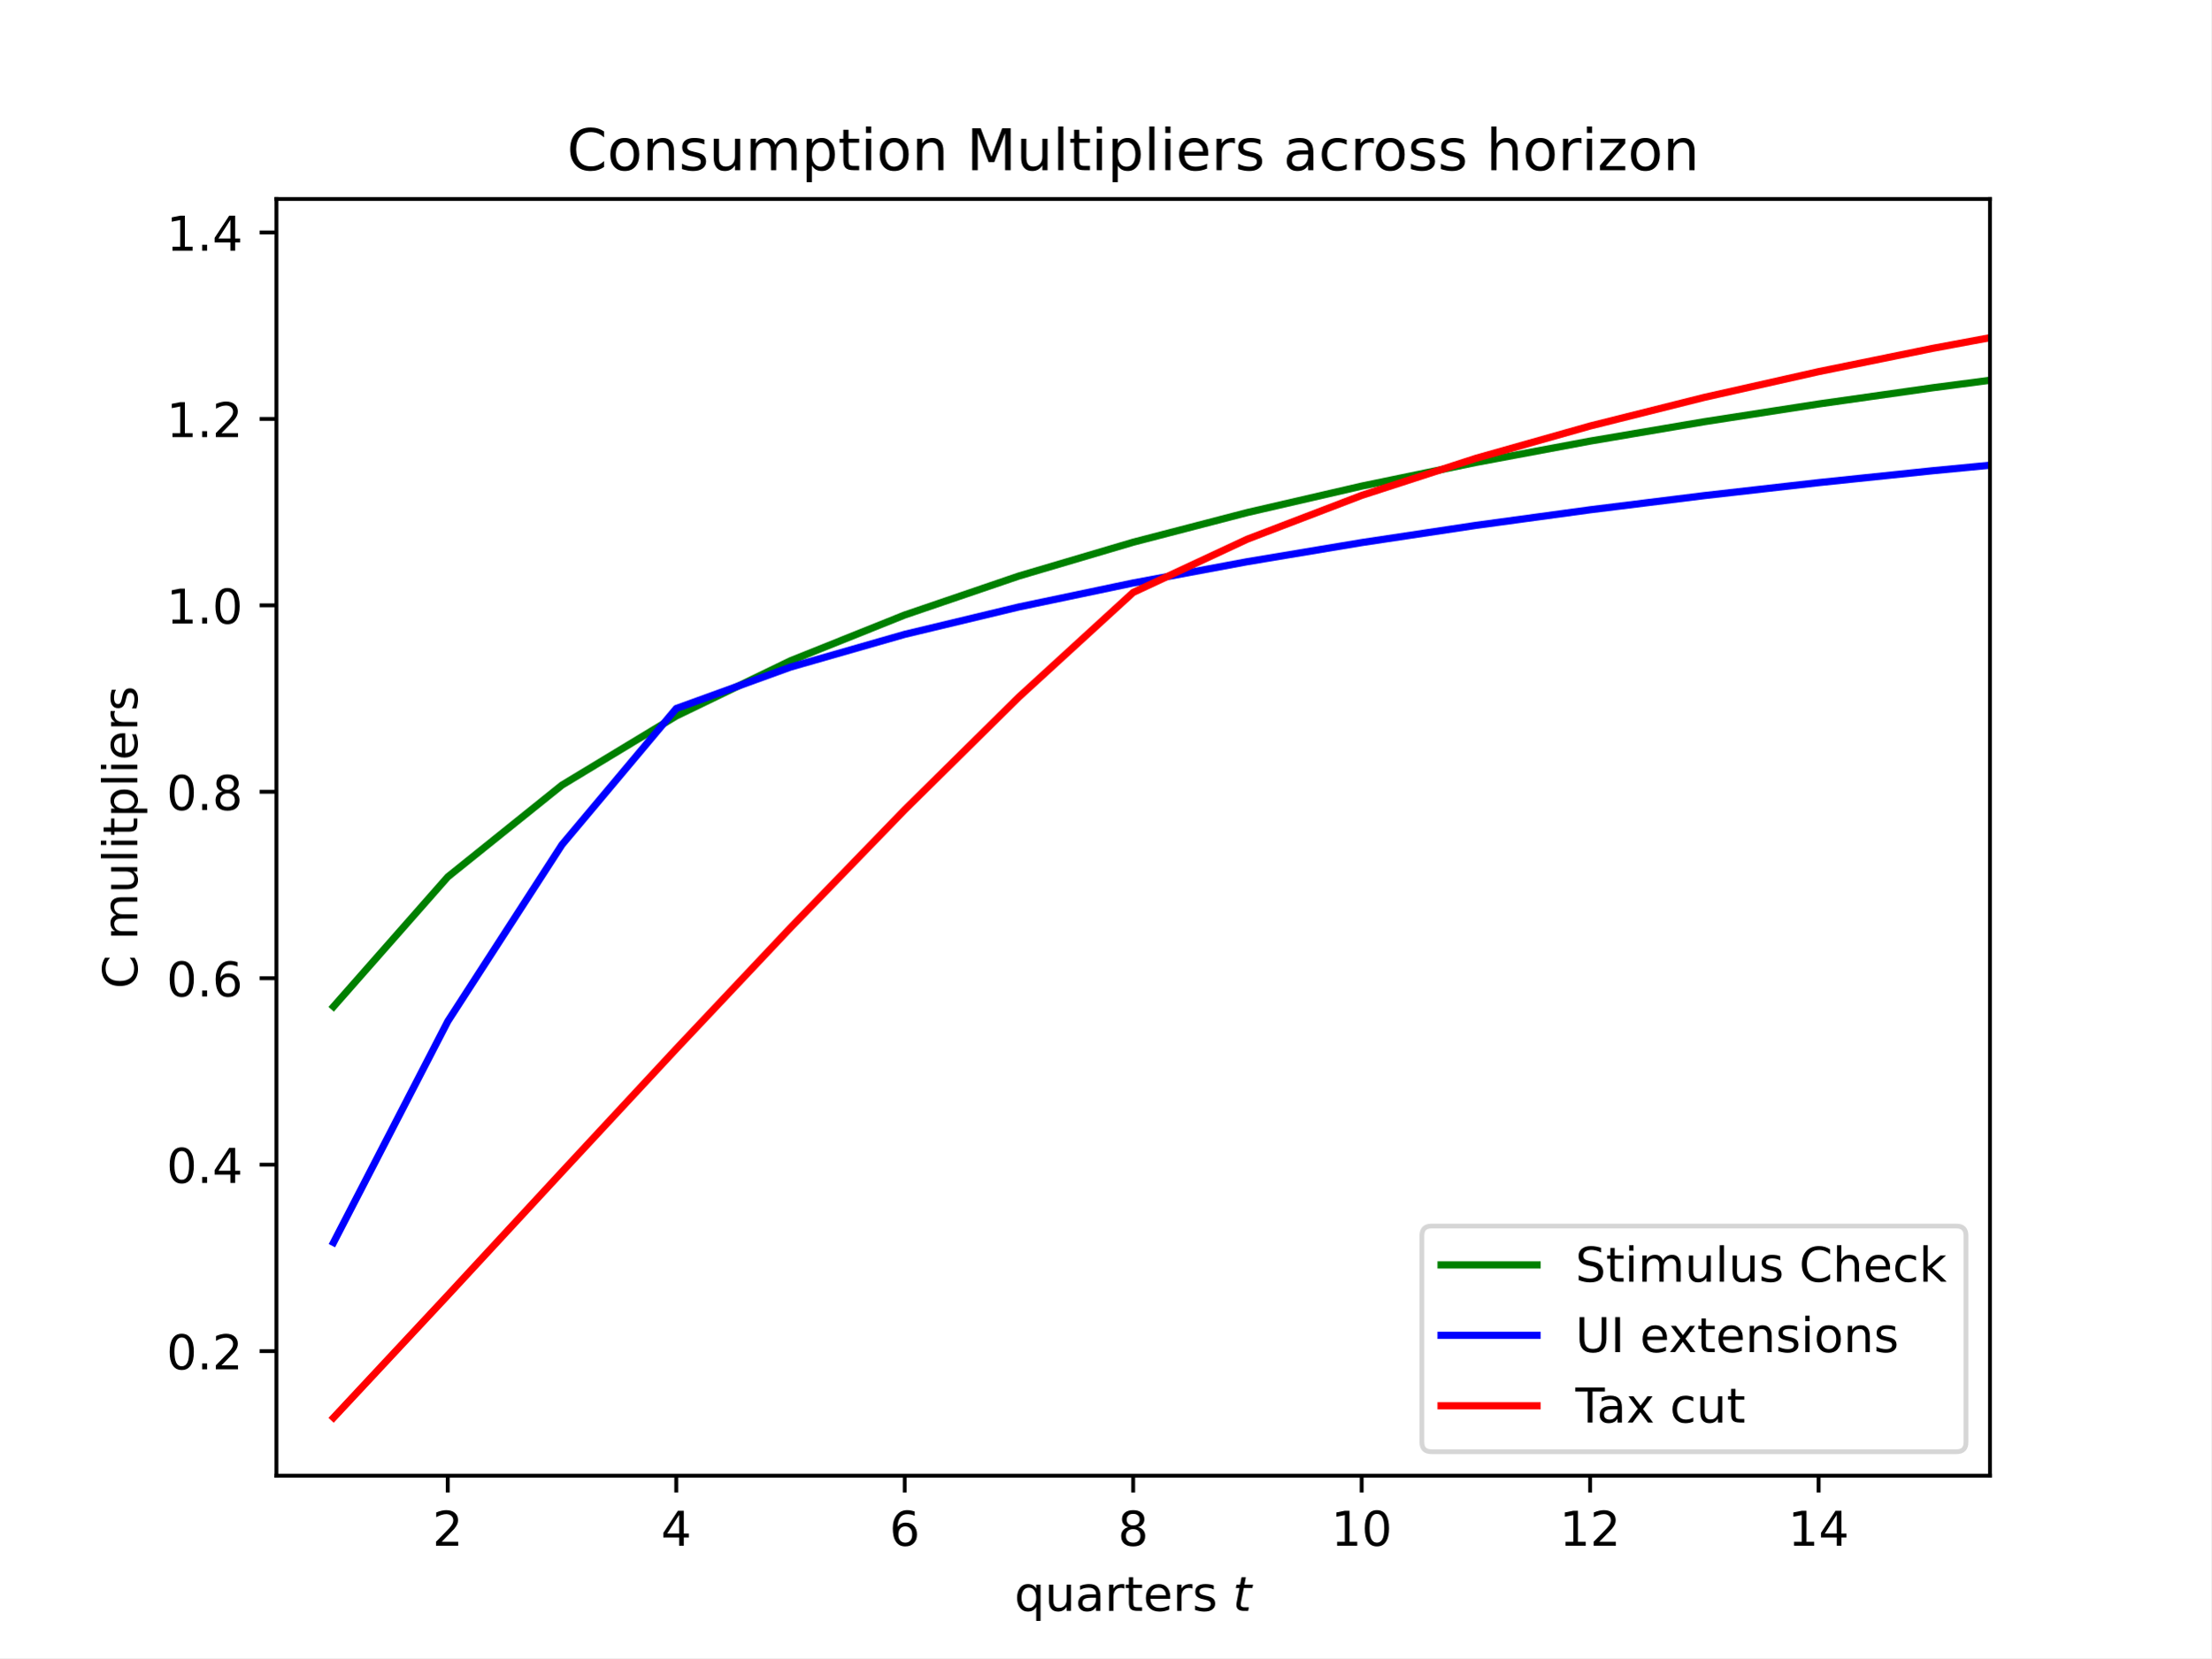
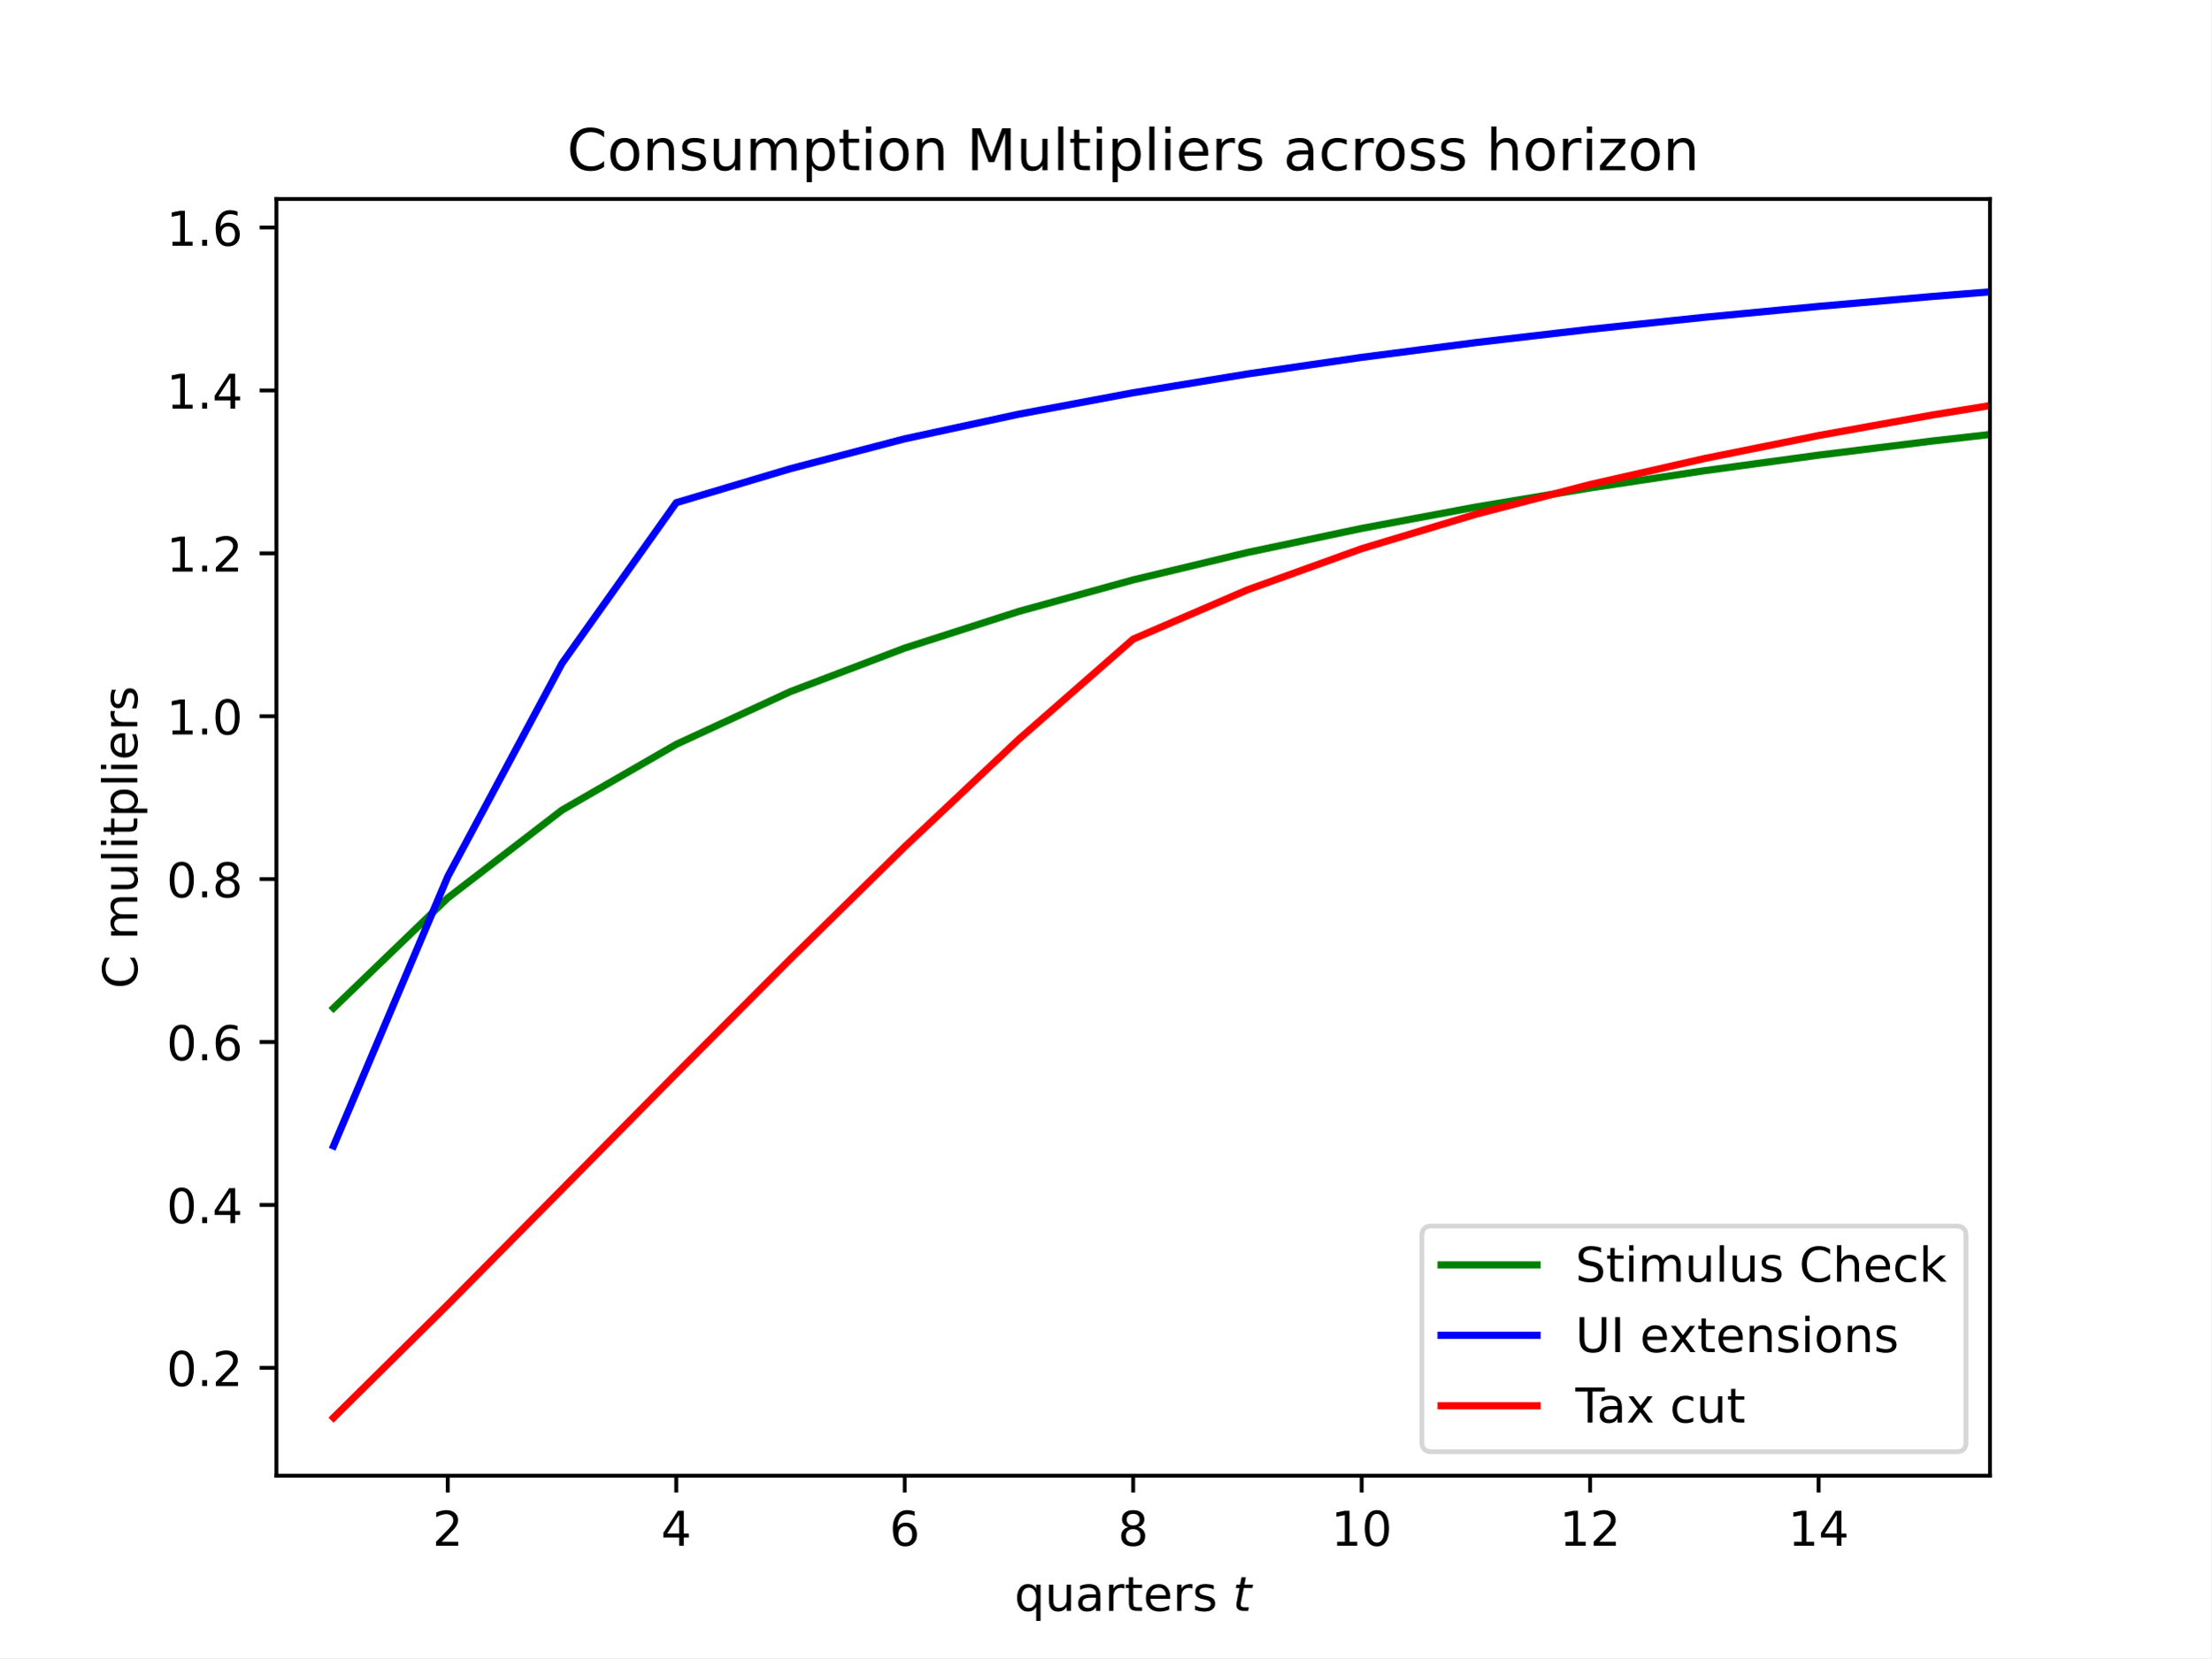
<svg xmlns="http://www.w3.org/2000/svg" xmlns:xlink="http://www.w3.org/1999/xlink" width="460.8pt" height="345.6pt" viewBox="0 0 460.8 345.6" version="1.1">
  <defs>
    <style type="text/css">*{stroke-linejoin: round; stroke-linecap: butt}</style>
  </defs>
  <g id="figure_1">
    <g id="patch_1">
      <path d="M 0 345.6  L 460.8 345.6  L 460.8 0  L 0 0  z " style="fill: #ffffff" />
    </g>
    <g id="axes_1">
      <g id="patch_2">
        <path d="M 57.6 307.584  L 414.72 307.584  L 414.72 41.472  L 57.6 41.472  z " style="fill: #ffffff" />
      </g>
      <g id="matplotlib.axis_1">
        <g id="xtick_1">
          <g id="line2d_1">
            <defs>
-               <path id="m38f391c036" d="M 0 0  L 0 3.5  " style="stroke: #000000; stroke-width: 0.8" />
-             </defs>
-             <g>
-               <use xlink:href="#m38f391c036" x="93.312" y="307.584" style="stroke: #000000; stroke-width: 0.8" />
+               <path id="m353c6c4393" d="M 0 0  L 0 3.5  " style="stroke: #000000; stroke-width: 0.8" />
+             </defs>
+             <g>
+               <use xlink:href="#m353c6c4393" x="93.312" y="307.584" style="stroke: #000000; stroke-width: 0.8" />
            </g>
          </g>
          <g id="text_1">
            <g transform="translate(90.13075 322.1824) scale(0.1 -0.1)">
              <defs>
                <path id="DejaVuSans-32" d="M 1228 531  L 3431 531  L 3431 0  L 469 0  L 469 531  Q 828 903 1448 1529  Q 2069 2156 2228 2338  Q 2531 2678 2651 2914  Q 2772 3150 2772 3378  Q 2772 3750 2511 3984  Q 2250 4219 1831 4219  Q 1534 4219 1204 4116  Q 875 4013 500 3803  L 500 4441  Q 881 4594 1212 4672  Q 1544 4750 1819 4750  Q 2544 4750 2975 4387  Q 3406 4025 3406 3419  Q 3406 3131 3298 2873  Q 3191 2616 2906 2266  Q 2828 2175 2409 1742  Q 1991 1309 1228 531  z " transform="scale(0.015625)" />
              </defs>
              <use xlink:href="#DejaVuSans-32" />
            </g>
          </g>
        </g>
        <g id="xtick_2">
          <g id="line2d_2">
            <g>
-               <use xlink:href="#m38f391c036" x="140.928" y="307.584" style="stroke: #000000; stroke-width: 0.8" />
+               <use xlink:href="#m353c6c4393" x="140.928" y="307.584" style="stroke: #000000; stroke-width: 0.8" />
            </g>
          </g>
          <g id="text_2">
            <g transform="translate(137.7467 322.1824) scale(0.1 -0.1)">
              <defs>
                <path id="DejaVuSans-34" d="M 2419 4116  L 825 1625  L 2419 1625  L 2419 4116  z M 2253 4666  L 3047 4666  L 3047 1625  L 3713 1625  L 3713 1100  L 3047 1100  L 3047 0  L 2419 0  L 2419 1100  L 313 1100  L 313 1709  L 2253 4666  z " transform="scale(0.015625)" />
              </defs>
              <use xlink:href="#DejaVuSans-34" />
            </g>
          </g>
        </g>
        <g id="xtick_3">
          <g id="line2d_3">
            <g>
-               <use xlink:href="#m38f391c036" x="188.544" y="307.584" style="stroke: #000000; stroke-width: 0.8" />
+               <use xlink:href="#m353c6c4393" x="188.544" y="307.584" style="stroke: #000000; stroke-width: 0.8" />
            </g>
          </g>
          <g id="text_3">
            <g transform="translate(185.3628 322.1824) scale(0.1 -0.1)">
              <defs>
                <path id="DejaVuSans-36" d="M 2113 2584  Q 1688 2584 1439 2293  Q 1191 2003 1191 1497  Q 1191 994 1439 701  Q 1688 409 2113 409  Q 2538 409 2786 701  Q 3034 994 3034 1497  Q 3034 2003 2786 2293  Q 2538 2584 2113 2584  z M 3366 4563  L 3366 3988  Q 3128 4100 2886 4159  Q 2644 4219 2406 4219  Q 1781 4219 1451 3797  Q 1122 3375 1075 2522  Q 1259 2794 1537 2939  Q 1816 3084 2150 3084  Q 2853 3084 3261 2657  Q 3669 2231 3669 1497  Q 3669 778 3244 343  Q 2819 -91 2113 -91  Q 1303 -91 875 529  Q 447 1150 447 2328  Q 447 3434 972 4092  Q 1497 4750 2381 4750  Q 2619 4750 2861 4703  Q 3103 4656 3366 4563  z " transform="scale(0.015625)" />
              </defs>
              <use xlink:href="#DejaVuSans-36" />
            </g>
          </g>
        </g>
        <g id="xtick_4">
          <g id="line2d_4">
            <g>
-               <use xlink:href="#m38f391c036" x="236.16" y="307.584" style="stroke: #000000; stroke-width: 0.8" />
+               <use xlink:href="#m353c6c4393" x="236.16" y="307.584" style="stroke: #000000; stroke-width: 0.8" />
            </g>
          </g>
          <g id="text_4">
            <g transform="translate(232.9787 322.1824) scale(0.1 -0.1)">
              <defs>
                <path id="DejaVuSans-38" d="M 2034 2216  Q 1584 2216 1326 1975  Q 1069 1734 1069 1313  Q 1069 891 1326 650  Q 1584 409 2034 409  Q 2484 409 2743 651  Q 3003 894 3003 1313  Q 3003 1734 2745 1975  Q 2488 2216 2034 2216  z M 1403 2484  Q 997 2584 770 2862  Q 544 3141 544 3541  Q 544 4100 942 4425  Q 1341 4750 2034 4750  Q 2731 4750 3128 4425  Q 3525 4100 3525 3541  Q 3525 3141 3298 2862  Q 3072 2584 2669 2484  Q 3125 2378 3379 2068  Q 3634 1759 3634 1313  Q 3634 634 3220 271  Q 2806 -91 2034 -91  Q 1263 -91 848 271  Q 434 634 434 1313  Q 434 1759 690 2068  Q 947 2378 1403 2484  z M 1172 3481  Q 1172 3119 1398 2916  Q 1625 2713 2034 2713  Q 2441 2713 2670 2916  Q 2900 3119 2900 3481  Q 2900 3844 2670 4047  Q 2441 4250 2034 4250  Q 1625 4250 1398 4047  Q 1172 3844 1172 3481  z " transform="scale(0.015625)" />
              </defs>
              <use xlink:href="#DejaVuSans-38" />
            </g>
          </g>
        </g>
        <g id="xtick_5">
          <g id="line2d_5">
            <g>
-               <use xlink:href="#m38f391c036" x="283.776" y="307.584" style="stroke: #000000; stroke-width: 0.8" />
+               <use xlink:href="#m353c6c4393" x="283.776" y="307.584" style="stroke: #000000; stroke-width: 0.8" />
            </g>
          </g>
          <g id="text_5">
            <g transform="translate(277.4135 322.1824) scale(0.1 -0.1)">
              <defs>
                <path id="DejaVuSans-31" d="M 794 531  L 1825 531  L 1825 4091  L 703 3866  L 703 4441  L 1819 4666  L 2450 4666  L 2450 531  L 3481 531  L 3481 0  L 794 0  L 794 531  z " transform="scale(0.015625)" />
                <path id="DejaVuSans-30" d="M 2034 4250  Q 1547 4250 1301 3770  Q 1056 3291 1056 2328  Q 1056 1369 1301 889  Q 1547 409 2034 409  Q 2525 409 2770 889  Q 3016 1369 3016 2328  Q 3016 3291 2770 3770  Q 2525 4250 2034 4250  z M 2034 4750  Q 2819 4750 3233 4129  Q 3647 3509 3647 2328  Q 3647 1150 3233 529  Q 2819 -91 2034 -91  Q 1250 -91 836 529  Q 422 1150 422 2328  Q 422 3509 836 4129  Q 1250 4750 2034 4750  z " transform="scale(0.015625)" />
              </defs>
              <use xlink:href="#DejaVuSans-31" />
              <use xlink:href="#DejaVuSans-30" x="63.623" />
            </g>
          </g>
        </g>
        <g id="xtick_6">
          <g id="line2d_6">
            <g>
-               <use xlink:href="#m38f391c036" x="331.392" y="307.584" style="stroke: #000000; stroke-width: 0.8" />
+               <use xlink:href="#m353c6c4393" x="331.392" y="307.584" style="stroke: #000000; stroke-width: 0.8" />
            </g>
          </g>
          <g id="text_6">
            <g transform="translate(325.0295 322.1824) scale(0.1 -0.1)">
              <use xlink:href="#DejaVuSans-31" />
              <use xlink:href="#DejaVuSans-32" x="63.623" />
            </g>
          </g>
        </g>
        <g id="xtick_7">
          <g id="line2d_7">
            <g>
-               <use xlink:href="#m38f391c036" x="379.008" y="307.584" style="stroke: #000000; stroke-width: 0.8" />
+               <use xlink:href="#m353c6c4393" x="379.008" y="307.584" style="stroke: #000000; stroke-width: 0.8" />
            </g>
          </g>
          <g id="text_7">
            <g transform="translate(372.6455 322.1824) scale(0.1 -0.1)">
              <use xlink:href="#DejaVuSans-31" />
              <use xlink:href="#DejaVuSans-34" x="63.623" />
            </g>
          </g>
        </g>
        <g id="text_8">
          <g transform="translate(211.41 335.8403) scale(0.1 -0.1)">
            <defs>
              <path id="DejaVuSans-71" d="M 947 1747  Q 947 1113 1208 752  Q 1469 391 1925 391  Q 2381 391 2643 752  Q 2906 1113 2906 1747  Q 2906 2381 2643 2742  Q 2381 3103 1925 3103  Q 1469 3103 1208 2742  Q 947 2381 947 1747  z M 2906 525  Q 2725 213 2448 61  Q 2172 -91 1784 -91  Q 1150 -91 751 415  Q 353 922 353 1747  Q 353 2572 751 3078  Q 1150 3584 1784 3584  Q 2172 3584 2448 3432  Q 2725 3281 2906 2969  L 2906 3500  L 3481 3500  L 3481 -1331  L 2906 -1331  L 2906 525  z " transform="scale(0.015625)" />
              <path id="DejaVuSans-75" d="M 544 1381  L 544 3500  L 1119 3500  L 1119 1403  Q 1119 906 1312 657  Q 1506 409 1894 409  Q 2359 409 2629 706  Q 2900 1003 2900 1516  L 2900 3500  L 3475 3500  L 3475 0  L 2900 0  L 2900 538  Q 2691 219 2414 64  Q 2138 -91 1772 -91  Q 1169 -91 856 284  Q 544 659 544 1381  z M 1991 3584  L 1991 3584  z " transform="scale(0.015625)" />
              <path id="DejaVuSans-61" d="M 2194 1759  Q 1497 1759 1228 1600  Q 959 1441 959 1056  Q 959 750 1161 570  Q 1363 391 1709 391  Q 2188 391 2477 730  Q 2766 1069 2766 1631  L 2766 1759  L 2194 1759  z M 3341 1997  L 3341 0  L 2766 0  L 2766 531  Q 2569 213 2275 61  Q 1981 -91 1556 -91  Q 1019 -91 701 211  Q 384 513 384 1019  Q 384 1609 779 1909  Q 1175 2209 1959 2209  L 2766 2209  L 2766 2266  Q 2766 2663 2505 2880  Q 2244 3097 1772 3097  Q 1472 3097 1187 3025  Q 903 2953 641 2809  L 641 3341  Q 956 3463 1253 3523  Q 1550 3584 1831 3584  Q 2591 3584 2966 3190  Q 3341 2797 3341 1997  z " transform="scale(0.015625)" />
              <path id="DejaVuSans-72" d="M 2631 2963  Q 2534 3019 2420 3045  Q 2306 3072 2169 3072  Q 1681 3072 1420 2755  Q 1159 2438 1159 1844  L 1159 0  L 581 0  L 581 3500  L 1159 3500  L 1159 2956  Q 1341 3275 1631 3429  Q 1922 3584 2338 3584  Q 2397 3584 2469 3576  Q 2541 3569 2628 3553  L 2631 2963  z " transform="scale(0.015625)" />
              <path id="DejaVuSans-74" d="M 1172 4494  L 1172 3500  L 2356 3500  L 2356 3053  L 1172 3053  L 1172 1153  Q 1172 725 1289 603  Q 1406 481 1766 481  L 2356 481  L 2356 0  L 1766 0  Q 1100 0 847 248  Q 594 497 594 1153  L 594 3053  L 172 3053  L 172 3500  L 594 3500  L 594 4494  L 1172 4494  z " transform="scale(0.015625)" />
              <path id="DejaVuSans-65" d="M 3597 1894  L 3597 1613  L 953 1613  Q 991 1019 1311 708  Q 1631 397 2203 397  Q 2534 397 2845 478  Q 3156 559 3463 722  L 3463 178  Q 3153 47 2828 -22  Q 2503 -91 2169 -91  Q 1331 -91 842 396  Q 353 884 353 1716  Q 353 2575 817 3079  Q 1281 3584 2069 3584  Q 2775 3584 3186 3129  Q 3597 2675 3597 1894  z M 3022 2063  Q 3016 2534 2758 2815  Q 2500 3097 2075 3097  Q 1594 3097 1305 2825  Q 1016 2553 972 2059  L 3022 2063  z " transform="scale(0.015625)" />
              <path id="DejaVuSans-73" d="M 2834 3397  L 2834 2853  Q 2591 2978 2328 3040  Q 2066 3103 1784 3103  Q 1356 3103 1142 2972  Q 928 2841 928 2578  Q 928 2378 1081 2264  Q 1234 2150 1697 2047  L 1894 2003  Q 2506 1872 2764 1633  Q 3022 1394 3022 966  Q 3022 478 2636 193  Q 2250 -91 1575 -91  Q 1294 -91 989 -36  Q 684 19 347 128  L 347 722  Q 666 556 975 473  Q 1284 391 1588 391  Q 1994 391 2212 530  Q 2431 669 2431 922  Q 2431 1156 2273 1281  Q 2116 1406 1581 1522  L 1381 1569  Q 847 1681 609 1914  Q 372 2147 372 2553  Q 372 3047 722 3315  Q 1072 3584 1716 3584  Q 2034 3584 2315 3537  Q 2597 3491 2834 3397  z " transform="scale(0.015625)" />
              <path id="DejaVuSans-20" transform="scale(0.015625)" />
              <path id="DejaVuSans-Oblique-74" d="M 2706 3500  L 2619 3053  L 1472 3053  L 1100 1153  Q 1081 1047 1072 975  Q 1063 903 1063 863  Q 1063 663 1183 572  Q 1303 481 1569 481  L 2150 481  L 2053 0  L 1503 0  Q 991 0 739 200  Q 488 400 488 806  Q 488 878 497 964  Q 506 1050 525 1153  L 897 3053  L 409 3053  L 500 3500  L 978 3500  L 1172 4494  L 1747 4494  L 1556 3500  L 2706 3500  z " transform="scale(0.015625)" />
            </defs>
            <use xlink:href="#DejaVuSans-71" transform="translate(0 0.78125)" />
            <use xlink:href="#DejaVuSans-75" transform="translate(63.47656 0.78125)" />
            <use xlink:href="#DejaVuSans-61" transform="translate(126.8555 0.78125)" />
            <use xlink:href="#DejaVuSans-72" transform="translate(188.1348 0.78125)" />
            <use xlink:href="#DejaVuSans-74" transform="translate(229.248 0.78125)" />
            <use xlink:href="#DejaVuSans-65" transform="translate(268.457 0.78125)" />
            <use xlink:href="#DejaVuSans-72" transform="translate(329.9805 0.78125)" />
            <use xlink:href="#DejaVuSans-73" transform="translate(371.0938 0.78125)" />
            <use xlink:href="#DejaVuSans-20" transform="translate(423.1934 0.78125)" />
            <use xlink:href="#DejaVuSans-Oblique-74" transform="translate(454.9805 0.78125)" />
          </g>
        </g>
      </g>
      <g id="matplotlib.axis_2">
        <g id="ytick_1">
          <g id="line2d_8">
            <defs>
-               <path id="m9374aac9d2" d="M 0 0  L -3.5 0  " style="stroke: #000000; stroke-width: 0.8" />
-             </defs>
-             <g>
-               <use xlink:href="#m9374aac9d2" x="57.6" y="281.619" style="stroke: #000000; stroke-width: 0.8" />
+               <path id="m47de4acfa0" d="M 0 0  L -3.5 0  " style="stroke: #000000; stroke-width: 0.8" />
+             </defs>
+             <g>
+               <use xlink:href="#m47de4acfa0" x="57.6" y="285.101" style="stroke: #000000; stroke-width: 0.8" />
            </g>
          </g>
          <g id="text_9">
-             <g transform="translate(34.69687 285.4179) scale(0.1 -0.1)">
+             <g transform="translate(34.69687 288.9003) scale(0.1 -0.1)">
              <defs>
                <path id="DejaVuSans-2e" d="M 684 794  L 1344 794  L 1344 0  L 684 0  L 684 794  z " transform="scale(0.015625)" />
              </defs>
              <use xlink:href="#DejaVuSans-30" />
              <use xlink:href="#DejaVuSans-2e" x="63.623" />
              <use xlink:href="#DejaVuSans-32" x="95.41" />
            </g>
          </g>
        </g>
        <g id="ytick_2">
          <g id="line2d_9">
            <g>
-               <use xlink:href="#m9374aac9d2" x="57.6" y="242.757" style="stroke: #000000; stroke-width: 0.8" />
+               <use xlink:href="#m47de4acfa0" x="57.6" y="251.146" style="stroke: #000000; stroke-width: 0.8" />
            </g>
          </g>
          <g id="text_10">
-             <g transform="translate(34.69687 246.5559) scale(0.1 -0.1)">
+             <g transform="translate(34.69687 254.9454) scale(0.1 -0.1)">
              <use xlink:href="#DejaVuSans-30" />
              <use xlink:href="#DejaVuSans-2e" x="63.623" />
              <use xlink:href="#DejaVuSans-34" x="95.41" />
            </g>
          </g>
        </g>
        <g id="ytick_3">
          <g id="line2d_10">
            <g>
-               <use xlink:href="#m9374aac9d2" x="57.6" y="203.895" style="stroke: #000000; stroke-width: 0.8" />
+               <use xlink:href="#m47de4acfa0" x="57.6" y="217.191" style="stroke: #000000; stroke-width: 0.8" />
            </g>
          </g>
          <g id="text_11">
-             <g transform="translate(34.69687 207.6939) scale(0.1 -0.1)">
+             <g transform="translate(34.69687 220.9905) scale(0.1 -0.1)">
              <use xlink:href="#DejaVuSans-30" />
              <use xlink:href="#DejaVuSans-2e" x="63.623" />
              <use xlink:href="#DejaVuSans-36" x="95.41" />
            </g>
          </g>
        </g>
        <g id="ytick_4">
          <g id="line2d_11">
            <g>
-               <use xlink:href="#m9374aac9d2" x="57.6" y="165.033" style="stroke: #000000; stroke-width: 0.8" />
+               <use xlink:href="#m47de4acfa0" x="57.6" y="183.236" style="stroke: #000000; stroke-width: 0.8" />
            </g>
          </g>
          <g id="text_12">
-             <g transform="translate(34.69687 168.8319) scale(0.1 -0.1)">
+             <g transform="translate(34.69687 187.0357) scale(0.1 -0.1)">
              <use xlink:href="#DejaVuSans-30" />
              <use xlink:href="#DejaVuSans-2e" x="63.623" />
              <use xlink:href="#DejaVuSans-38" x="95.41" />
            </g>
          </g>
        </g>
        <g id="ytick_5">
          <g id="line2d_12">
            <g>
-               <use xlink:href="#m9374aac9d2" x="57.6" y="126.171" style="stroke: #000000; stroke-width: 0.8" />
+               <use xlink:href="#m47de4acfa0" x="57.6" y="149.282" style="stroke: #000000; stroke-width: 0.8" />
            </g>
          </g>
          <g id="text_13">
-             <g transform="translate(34.69687 129.9699) scale(0.1 -0.1)">
+             <g transform="translate(34.69687 153.0808) scale(0.1 -0.1)">
              <use xlink:href="#DejaVuSans-31" />
              <use xlink:href="#DejaVuSans-2e" x="63.623" />
              <use xlink:href="#DejaVuSans-30" x="95.41" />
            </g>
          </g>
        </g>
        <g id="ytick_6">
          <g id="line2d_13">
            <g>
-               <use xlink:href="#m9374aac9d2" x="57.6" y="87.309" style="stroke: #000000; stroke-width: 0.8" />
+               <use xlink:href="#m47de4acfa0" x="57.6" y="115.327" style="stroke: #000000; stroke-width: 0.8" />
            </g>
          </g>
          <g id="text_14">
-             <g transform="translate(34.69687 91.10785) scale(0.1 -0.1)">
+             <g transform="translate(34.69687 119.1259) scale(0.1 -0.1)">
              <use xlink:href="#DejaVuSans-31" />
              <use xlink:href="#DejaVuSans-2e" x="63.623" />
              <use xlink:href="#DejaVuSans-32" x="95.41" />
            </g>
          </g>
        </g>
        <g id="ytick_7">
          <g id="line2d_14">
            <g>
-               <use xlink:href="#m9374aac9d2" x="57.6" y="48.447" style="stroke: #000000; stroke-width: 0.8" />
+               <use xlink:href="#m47de4acfa0" x="57.6" y="81.372" style="stroke: #000000; stroke-width: 0.8" />
            </g>
          </g>
          <g id="text_15">
-             <g transform="translate(34.69687 52.24584) scale(0.1 -0.1)">
+             <g transform="translate(34.69687 85.17102) scale(0.1 -0.1)">
              <use xlink:href="#DejaVuSans-31" />
              <use xlink:href="#DejaVuSans-2e" x="63.623" />
              <use xlink:href="#DejaVuSans-34" x="95.41" />
            </g>
          </g>
        </g>
-         <g id="text_16">
+         <g id="ytick_8">
+           <g id="line2d_15">
+             <g>
+               <use xlink:href="#m47de4acfa0" x="57.6" y="47.417" style="stroke: #000000; stroke-width: 0.8" />
+             </g>
+           </g>
+           <g id="text_16">
+             <g transform="translate(34.69687 51.21614) scale(0.1 -0.1)">
+               <use xlink:href="#DejaVuSans-31" />
+               <use xlink:href="#DejaVuSans-2e" x="63.623" />
+               <use xlink:href="#DejaVuSans-36" x="95.41" />
+             </g>
+           </g>
+         </g>
+         <g id="text_17">
          <g transform="translate(28.61719 206.0749) rotate(-90) scale(0.1 -0.1)">
            <defs>
              <path id="DejaVuSans-43" d="M 4122 4306  L 4122 3641  Q 3803 3938 3442 4084  Q 3081 4231 2675 4231  Q 1875 4231 1450 3742  Q 1025 3253 1025 2328  Q 1025 1406 1450 917  Q 1875 428 2675 428  Q 3081 428 3442 575  Q 3803 722 4122 1019  L 4122 359  Q 3791 134 3420 21  Q 3050 -91 2638 -91  Q 1578 -91 968 557  Q 359 1206 359 2328  Q 359 3453 968 4101  Q 1578 4750 2638 4750  Q 3056 4750 3426 4639  Q 3797 4528 4122 4306  z " transform="scale(0.015625)" />
              <path id="DejaVuSans-6d" d="M 3328 2828  Q 3544 3216 3844 3400  Q 4144 3584 4550 3584  Q 5097 3584 5394 3201  Q 5691 2819 5691 2113  L 5691 0  L 5113 0  L 5113 2094  Q 5113 2597 4934 2840  Q 4756 3084 4391 3084  Q 3944 3084 3684 2787  Q 3425 2491 3425 1978  L 3425 0  L 2847 0  L 2847 2094  Q 2847 2600 2669 2842  Q 2491 3084 2119 3084  Q 1678 3084 1418 2786  Q 1159 2488 1159 1978  L 1159 0  L 581 0  L 581 3500  L 1159 3500  L 1159 2956  Q 1356 3278 1631 3431  Q 1906 3584 2284 3584  Q 2666 3584 2933 3390  Q 3200 3197 3328 2828  z " transform="scale(0.015625)" />
              <path id="DejaVuSans-6c" d="M 603 4863  L 1178 4863  L 1178 0  L 603 0  L 603 4863  z " transform="scale(0.015625)" />
              <path id="DejaVuSans-69" d="M 603 3500  L 1178 3500  L 1178 0  L 603 0  L 603 3500  z M 603 4863  L 1178 4863  L 1178 4134  L 603 4134  L 603 4863  z " transform="scale(0.015625)" />
              <path id="DejaVuSans-70" d="M 1159 525  L 1159 -1331  L 581 -1331  L 581 3500  L 1159 3500  L 1159 2969  Q 1341 3281 1617 3432  Q 1894 3584 2278 3584  Q 2916 3584 3314 3078  Q 3713 2572 3713 1747  Q 3713 922 3314 415  Q 2916 -91 2278 -91  Q 1894 -91 1617 61  Q 1341 213 1159 525  z M 3116 1747  Q 3116 2381 2855 2742  Q 2594 3103 2138 3103  Q 1681 3103 1420 2742  Q 1159 2381 1159 1747  Q 1159 1113 1420 752  Q 1681 391 2138 391  Q 2594 391 2855 752  Q 3116 1113 3116 1747  z " transform="scale(0.015625)" />
            </defs>
            <use xlink:href="#DejaVuSans-43" />
            <use xlink:href="#DejaVuSans-20" x="69.824" />
            <use xlink:href="#DejaVuSans-6d" x="101.611" />
            <use xlink:href="#DejaVuSans-75" x="199.023" />
            <use xlink:href="#DejaVuSans-6c" x="262.402" />
            <use xlink:href="#DejaVuSans-69" x="290.186" />
            <use xlink:href="#DejaVuSans-74" x="317.969" />
            <use xlink:href="#DejaVuSans-70" x="357.178" />
            <use xlink:href="#DejaVuSans-6c" x="420.654" />
            <use xlink:href="#DejaVuSans-69" x="448.438" />
            <use xlink:href="#DejaVuSans-65" x="476.221" />
            <use xlink:href="#DejaVuSans-72" x="537.744" />
            <use xlink:href="#DejaVuSans-73" x="578.857" />
          </g>
        </g>
      </g>
-       <g id="line2d_15">
-         <path d="M 69.504 209.805  L 93.312 182.772  L 117.12 163.637  L 140.928 149.235  L 164.736 137.725  L 188.544 128.178  L 212.352 120.053  L 236.16 113.009  L 259.968 106.817  L 283.776 101.315  L 307.584 96.383  L 331.392 91.931  L 355.2 87.887  L 379.008 84.196  L 402.816 80.811  L 426.624 77.694  L 450.432 74.815  L 461.8 73.541  " clip-path="url(#p282ebc6ff1)" style="fill: none; stroke: #008000; stroke-width: 1.5; stroke-linecap: square" />
-       </g>
      <g id="line2d_16">
-         <path d="M 69.504 258.973  L 93.312 212.88  L 117.12 176.05  L 140.928 147.672  L 164.736 139.042  L 188.544 132.215  L 212.352 126.501  L 236.16 121.504  L 259.968 117.064  L 283.776 113.085  L 307.584 109.498  L 331.392 106.249  L 355.2 103.292  L 379.008 100.588  L 402.816 98.106  L 426.624 95.818  L 450.432 93.701  L 461.8 92.762  " clip-path="url(#p282ebc6ff1)" style="fill: none; stroke: #0000ff; stroke-width: 1.5; stroke-linecap: square" />
+         <path d="M 69.504 210.115  L 93.312 187.166  L 117.12 168.853  L 140.928 155.144  L 164.736 144.144  L 188.544 135.077  L 212.352 127.426  L 236.16 120.861  L 259.968 115.151  L 283.776 110.13  L 307.584 105.675  L 331.392 101.692  L 355.2 98.105  L 379.008 94.858  L 402.816 91.902  L 426.624 89.199  L 450.432 86.718  L 461.8 85.627  " clip-path="url(#pb397a2e85c)" style="fill: none; stroke: #008000; stroke-width: 1.5; stroke-linecap: square" />
      </g>
      <g id="line2d_17">
-         <path d="M 69.504 295.488  L 93.312 269.977  L 117.12 244.241  L 140.928 218.615  L 164.736 193.363  L 188.544 168.781  L 212.352 145.266  L 236.16 123.476  L 259.968 112.366  L 283.776 103.254  L 307.584 95.522  L 331.392 88.786  L 355.2 82.815  L 379.008 77.454  L 402.816 72.595  L 426.624 68.157  L 450.432 64.08  L 461.8 62.282  " clip-path="url(#p282ebc6ff1)" style="fill: none; stroke: #ff0000; stroke-width: 1.5; stroke-linecap: square" />
+         <path d="M 69.504 238.856  L 93.312 182.695  L 117.12 138.258  L 140.928 104.77  L 164.736 97.679  L 188.544 91.457  L 212.352 86.312  L 236.16 81.851  L 259.968 77.94  L 283.776 74.479  L 307.584 71.394  L 331.392 68.626  L 355.2 66.125  L 379.008 63.853  L 402.816 61.778  L 426.624 59.872  L 450.432 58.115  L 461.8 57.338  " clip-path="url(#pb397a2e85c)" style="fill: none; stroke: #0000ff; stroke-width: 1.5; stroke-linecap: square" />
+       </g>
+       <g id="line2d_18">
+         <path d="M 69.504 295.488  L 93.312 271.93  L 117.12 247.882  L 140.928 223.769  L 164.736 199.867  L 188.544 176.493  L 212.352 154.054  L 236.16 133.205  L 259.968 122.938  L 283.776 114.359  L 307.584 107.171  L 331.392 100.982  L 355.2 95.568  L 379.008 90.769  L 402.816 86.469  L 426.624 82.585  L 450.432 79.051  L 461.8 77.506  " clip-path="url(#pb397a2e85c)" style="fill: none; stroke: #ff0000; stroke-width: 1.5; stroke-linecap: square" />
      </g>
      <g id="patch_3">
        <path d="M 57.6 307.584  L 57.6 41.472  " style="fill: none; stroke: #000000; stroke-width: 0.8; stroke-linejoin: miter; stroke-linecap: square" />
      </g>
      <g id="patch_4">
        <path d="M 414.72 307.584  L 414.72 41.472  " style="fill: none; stroke: #000000; stroke-width: 0.8; stroke-linejoin: miter; stroke-linecap: square" />
      </g>
      <g id="patch_5">
        <path d="M 57.6 307.584  L 414.72 307.584  " style="fill: none; stroke: #000000; stroke-width: 0.8; stroke-linejoin: miter; stroke-linecap: square" />
      </g>
      <g id="patch_6">
        <path d="M 57.6 41.472  L 414.72 41.472  " style="fill: none; stroke: #000000; stroke-width: 0.8; stroke-linejoin: miter; stroke-linecap: square" />
      </g>
-       <g id="text_17">
+       <g id="text_18">
        <g transform="translate(118.1494 35.472) scale(0.12 -0.12)">
          <defs>
            <path id="DejaVuSans-6f" d="M 1959 3097  Q 1497 3097 1228 2736  Q 959 2375 959 1747  Q 959 1119 1226 758  Q 1494 397 1959 397  Q 2419 397 2687 759  Q 2956 1122 2956 1747  Q 2956 2369 2687 2733  Q 2419 3097 1959 3097  z M 1959 3584  Q 2709 3584 3137 3096  Q 3566 2609 3566 1747  Q 3566 888 3137 398  Q 2709 -91 1959 -91  Q 1206 -91 779 398  Q 353 888 353 1747  Q 353 2609 779 3096  Q 1206 3584 1959 3584  z " transform="scale(0.015625)" />
            <path id="DejaVuSans-6e" d="M 3513 2113  L 3513 0  L 2938 0  L 2938 2094  Q 2938 2591 2744 2837  Q 2550 3084 2163 3084  Q 1697 3084 1428 2787  Q 1159 2491 1159 1978  L 1159 0  L 581 0  L 581 3500  L 1159 3500  L 1159 2956  Q 1366 3272 1645 3428  Q 1925 3584 2291 3584  Q 2894 3584 3203 3211  Q 3513 2838 3513 2113  z " transform="scale(0.015625)" />
            <path id="DejaVuSans-4d" d="M 628 4666  L 1569 4666  L 2759 1491  L 3956 4666  L 4897 4666  L 4897 0  L 4281 0  L 4281 4097  L 3078 897  L 2444 897  L 1241 4097  L 1241 0  L 628 0  L 628 4666  z " transform="scale(0.015625)" />
            <path id="DejaVuSans-63" d="M 3122 3366  L 3122 2828  Q 2878 2963 2633 3030  Q 2388 3097 2138 3097  Q 1578 3097 1268 2742  Q 959 2388 959 1747  Q 959 1106 1268 751  Q 1578 397 2138 397  Q 2388 397 2633 464  Q 2878 531 3122 666  L 3122 134  Q 2881 22 2623 -34  Q 2366 -91 2075 -91  Q 1284 -91 818 406  Q 353 903 353 1747  Q 353 2603 823 3093  Q 1294 3584 2113 3584  Q 2378 3584 2631 3529  Q 2884 3475 3122 3366  z " transform="scale(0.015625)" />
            <path id="DejaVuSans-68" d="M 3513 2113  L 3513 0  L 2938 0  L 2938 2094  Q 2938 2591 2744 2837  Q 2550 3084 2163 3084  Q 1697 3084 1428 2787  Q 1159 2491 1159 1978  L 1159 0  L 581 0  L 581 4863  L 1159 4863  L 1159 2956  Q 1366 3272 1645 3428  Q 1925 3584 2291 3584  Q 2894 3584 3203 3211  Q 3513 2838 3513 2113  z " transform="scale(0.015625)" />
            <path id="DejaVuSans-7a" d="M 353 3500  L 3084 3500  L 3084 2975  L 922 459  L 3084 459  L 3084 0  L 275 0  L 275 525  L 2438 3041  L 353 3041  L 353 3500  z " transform="scale(0.015625)" />
          </defs>
          <use xlink:href="#DejaVuSans-43" />
          <use xlink:href="#DejaVuSans-6f" x="69.824" />
          <use xlink:href="#DejaVuSans-6e" x="131.006" />
          <use xlink:href="#DejaVuSans-73" x="194.385" />
          <use xlink:href="#DejaVuSans-75" x="246.484" />
          <use xlink:href="#DejaVuSans-6d" x="309.863" />
          <use xlink:href="#DejaVuSans-70" x="407.275" />
          <use xlink:href="#DejaVuSans-74" x="470.752" />
          <use xlink:href="#DejaVuSans-69" x="509.961" />
          <use xlink:href="#DejaVuSans-6f" x="537.744" />
          <use xlink:href="#DejaVuSans-6e" x="598.926" />
          <use xlink:href="#DejaVuSans-20" x="662.305" />
          <use xlink:href="#DejaVuSans-4d" x="694.092" />
          <use xlink:href="#DejaVuSans-75" x="780.371" />
          <use xlink:href="#DejaVuSans-6c" x="843.75" />
          <use xlink:href="#DejaVuSans-74" x="871.533" />
          <use xlink:href="#DejaVuSans-69" x="910.742" />
          <use xlink:href="#DejaVuSans-70" x="938.525" />
          <use xlink:href="#DejaVuSans-6c" x="1002.002" />
          <use xlink:href="#DejaVuSans-69" x="1029.785" />
          <use xlink:href="#DejaVuSans-65" x="1057.568" />
          <use xlink:href="#DejaVuSans-72" x="1119.092" />
          <use xlink:href="#DejaVuSans-73" x="1160.205" />
          <use xlink:href="#DejaVuSans-20" x="1212.305" />
          <use xlink:href="#DejaVuSans-61" x="1244.092" />
          <use xlink:href="#DejaVuSans-63" x="1305.371" />
          <use xlink:href="#DejaVuSans-72" x="1360.352" />
          <use xlink:href="#DejaVuSans-6f" x="1399.215" />
          <use xlink:href="#DejaVuSans-73" x="1460.396" />
          <use xlink:href="#DejaVuSans-73" x="1512.496" />
          <use xlink:href="#DejaVuSans-20" x="1564.596" />
          <use xlink:href="#DejaVuSans-68" x="1596.383" />
          <use xlink:href="#DejaVuSans-6f" x="1659.762" />
          <use xlink:href="#DejaVuSans-72" x="1720.943" />
          <use xlink:href="#DejaVuSans-69" x="1762.057" />
          <use xlink:href="#DejaVuSans-7a" x="1789.84" />
          <use xlink:href="#DejaVuSans-6f" x="1842.33" />
          <use xlink:href="#DejaVuSans-6e" x="1903.512" />
        </g>
      </g>
      <g id="legend_1">
        <g id="patch_7">
          <path d="M 298.329 302.584  L 407.72 302.584  Q 409.72 302.584 409.72 300.584  L 409.72 257.55  Q 409.72 255.55 407.72 255.55  L 298.329 255.55  Q 296.329 255.55 296.329 257.55  L 296.329 300.584  Q 296.329 302.584 298.329 302.584  z " style="fill: #ffffff; opacity: 0.8; stroke: #cccccc; stroke-linejoin: miter" />
        </g>
-         <g id="line2d_18">
+         <g id="line2d_19">
          <path d="M 300.329 263.648  L 310.329 263.648  L 320.329 263.648  " style="fill: none; stroke: #008000; stroke-width: 1.5; stroke-linecap: square" />
        </g>
-         <g id="text_18">
+         <g id="text_19">
          <g transform="translate(328.3294 267.1481) scale(0.1 -0.1)">
            <defs>
              <path id="DejaVuSans-53" d="M 3425 4513  L 3425 3897  Q 3066 4069 2747 4153  Q 2428 4238 2131 4238  Q 1616 4238 1336 4038  Q 1056 3838 1056 3469  Q 1056 3159 1242 3001  Q 1428 2844 1947 2747  L 2328 2669  Q 3034 2534 3370 2195  Q 3706 1856 3706 1288  Q 3706 609 3251 259  Q 2797 -91 1919 -91  Q 1588 -91 1214 -16  Q 841 59 441 206  L 441 856  Q 825 641 1194 531  Q 1563 422 1919 422  Q 2459 422 2753 634  Q 3047 847 3047 1241  Q 3047 1584 2836 1778  Q 2625 1972 2144 2069  L 1759 2144  Q 1053 2284 737 2584  Q 422 2884 422 3419  Q 422 4038 858 4394  Q 1294 4750 2059 4750  Q 2388 4750 2728 4690  Q 3069 4631 3425 4513  z " transform="scale(0.015625)" />
              <path id="DejaVuSans-6b" d="M 581 4863  L 1159 4863  L 1159 1991  L 2875 3500  L 3609 3500  L 1753 1863  L 3688 0  L 2938 0  L 1159 1709  L 1159 0  L 581 0  L 581 4863  z " transform="scale(0.015625)" />
            </defs>
            <use xlink:href="#DejaVuSans-53" />
            <use xlink:href="#DejaVuSans-74" x="63.477" />
            <use xlink:href="#DejaVuSans-69" x="102.686" />
            <use xlink:href="#DejaVuSans-6d" x="130.469" />
            <use xlink:href="#DejaVuSans-75" x="227.881" />
            <use xlink:href="#DejaVuSans-6c" x="291.26" />
            <use xlink:href="#DejaVuSans-75" x="319.043" />
            <use xlink:href="#DejaVuSans-73" x="382.422" />
            <use xlink:href="#DejaVuSans-20" x="434.521" />
            <use xlink:href="#DejaVuSans-43" x="466.309" />
            <use xlink:href="#DejaVuSans-68" x="536.133" />
            <use xlink:href="#DejaVuSans-65" x="599.512" />
            <use xlink:href="#DejaVuSans-63" x="661.035" />
            <use xlink:href="#DejaVuSans-6b" x="716.016" />
          </g>
        </g>
-         <g id="line2d_19">
+         <g id="line2d_20">
          <path d="M 300.329 278.326  L 310.329 278.326  L 320.329 278.326  " style="fill: none; stroke: #0000ff; stroke-width: 1.5; stroke-linecap: square" />
        </g>
-         <g id="text_19">
+         <g id="text_20">
          <g transform="translate(328.3294 281.8262) scale(0.1 -0.1)">
            <defs>
              <path id="DejaVuSans-55" d="M 556 4666  L 1191 4666  L 1191 1831  Q 1191 1081 1462 751  Q 1734 422 2344 422  Q 2950 422 3222 751  Q 3494 1081 3494 1831  L 3494 4666  L 4128 4666  L 4128 1753  Q 4128 841 3676 375  Q 3225 -91 2344 -91  Q 1459 -91 1007 375  Q 556 841 556 1753  L 556 4666  z " transform="scale(0.015625)" />
              <path id="DejaVuSans-49" d="M 628 4666  L 1259 4666  L 1259 0  L 628 0  L 628 4666  z " transform="scale(0.015625)" />
              <path id="DejaVuSans-78" d="M 3513 3500  L 2247 1797  L 3578 0  L 2900 0  L 1881 1375  L 863 0  L 184 0  L 1544 1831  L 300 3500  L 978 3500  L 1906 2253  L 2834 3500  L 3513 3500  z " transform="scale(0.015625)" />
            </defs>
            <use xlink:href="#DejaVuSans-55" />
            <use xlink:href="#DejaVuSans-49" x="73.193" />
            <use xlink:href="#DejaVuSans-20" x="102.686" />
            <use xlink:href="#DejaVuSans-65" x="134.473" />
            <use xlink:href="#DejaVuSans-78" x="194.246" />
            <use xlink:href="#DejaVuSans-74" x="253.426" />
            <use xlink:href="#DejaVuSans-65" x="292.635" />
            <use xlink:href="#DejaVuSans-6e" x="354.158" />
            <use xlink:href="#DejaVuSans-73" x="417.537" />
            <use xlink:href="#DejaVuSans-69" x="469.637" />
            <use xlink:href="#DejaVuSans-6f" x="497.42" />
            <use xlink:href="#DejaVuSans-6e" x="558.602" />
            <use xlink:href="#DejaVuSans-73" x="621.98" />
          </g>
        </g>
-         <g id="line2d_20">
+         <g id="line2d_21">
          <path d="M 300.329 293.004  L 310.329 293.004  L 320.329 293.004  " style="fill: none; stroke: #ff0000; stroke-width: 1.5; stroke-linecap: square" />
        </g>
-         <g id="text_20">
+         <g id="text_21">
          <g transform="translate(328.3294 296.5043) scale(0.1 -0.1)">
            <defs>
              <path id="DejaVuSans-54" d="M -19 4666  L 3928 4666  L 3928 4134  L 2272 4134  L 2272 0  L 1638 0  L 1638 4134  L -19 4134  L -19 4666  z " transform="scale(0.015625)" />
            </defs>
            <use xlink:href="#DejaVuSans-54" />
            <use xlink:href="#DejaVuSans-61" x="44.584" />
            <use xlink:href="#DejaVuSans-78" x="105.863" />
            <use xlink:href="#DejaVuSans-20" x="165.043" />
            <use xlink:href="#DejaVuSans-63" x="196.83" />
            <use xlink:href="#DejaVuSans-75" x="251.811" />
            <use xlink:href="#DejaVuSans-74" x="315.189" />
          </g>
        </g>
      </g>
    </g>
  </g>
  <defs>
-     <clipPath id="p282ebc6ff1">
+     <clipPath id="pb397a2e85c">
      <rect x="57.6" y="41.472" width="357.12" height="266.112" />
    </clipPath>
  </defs>
</svg>
